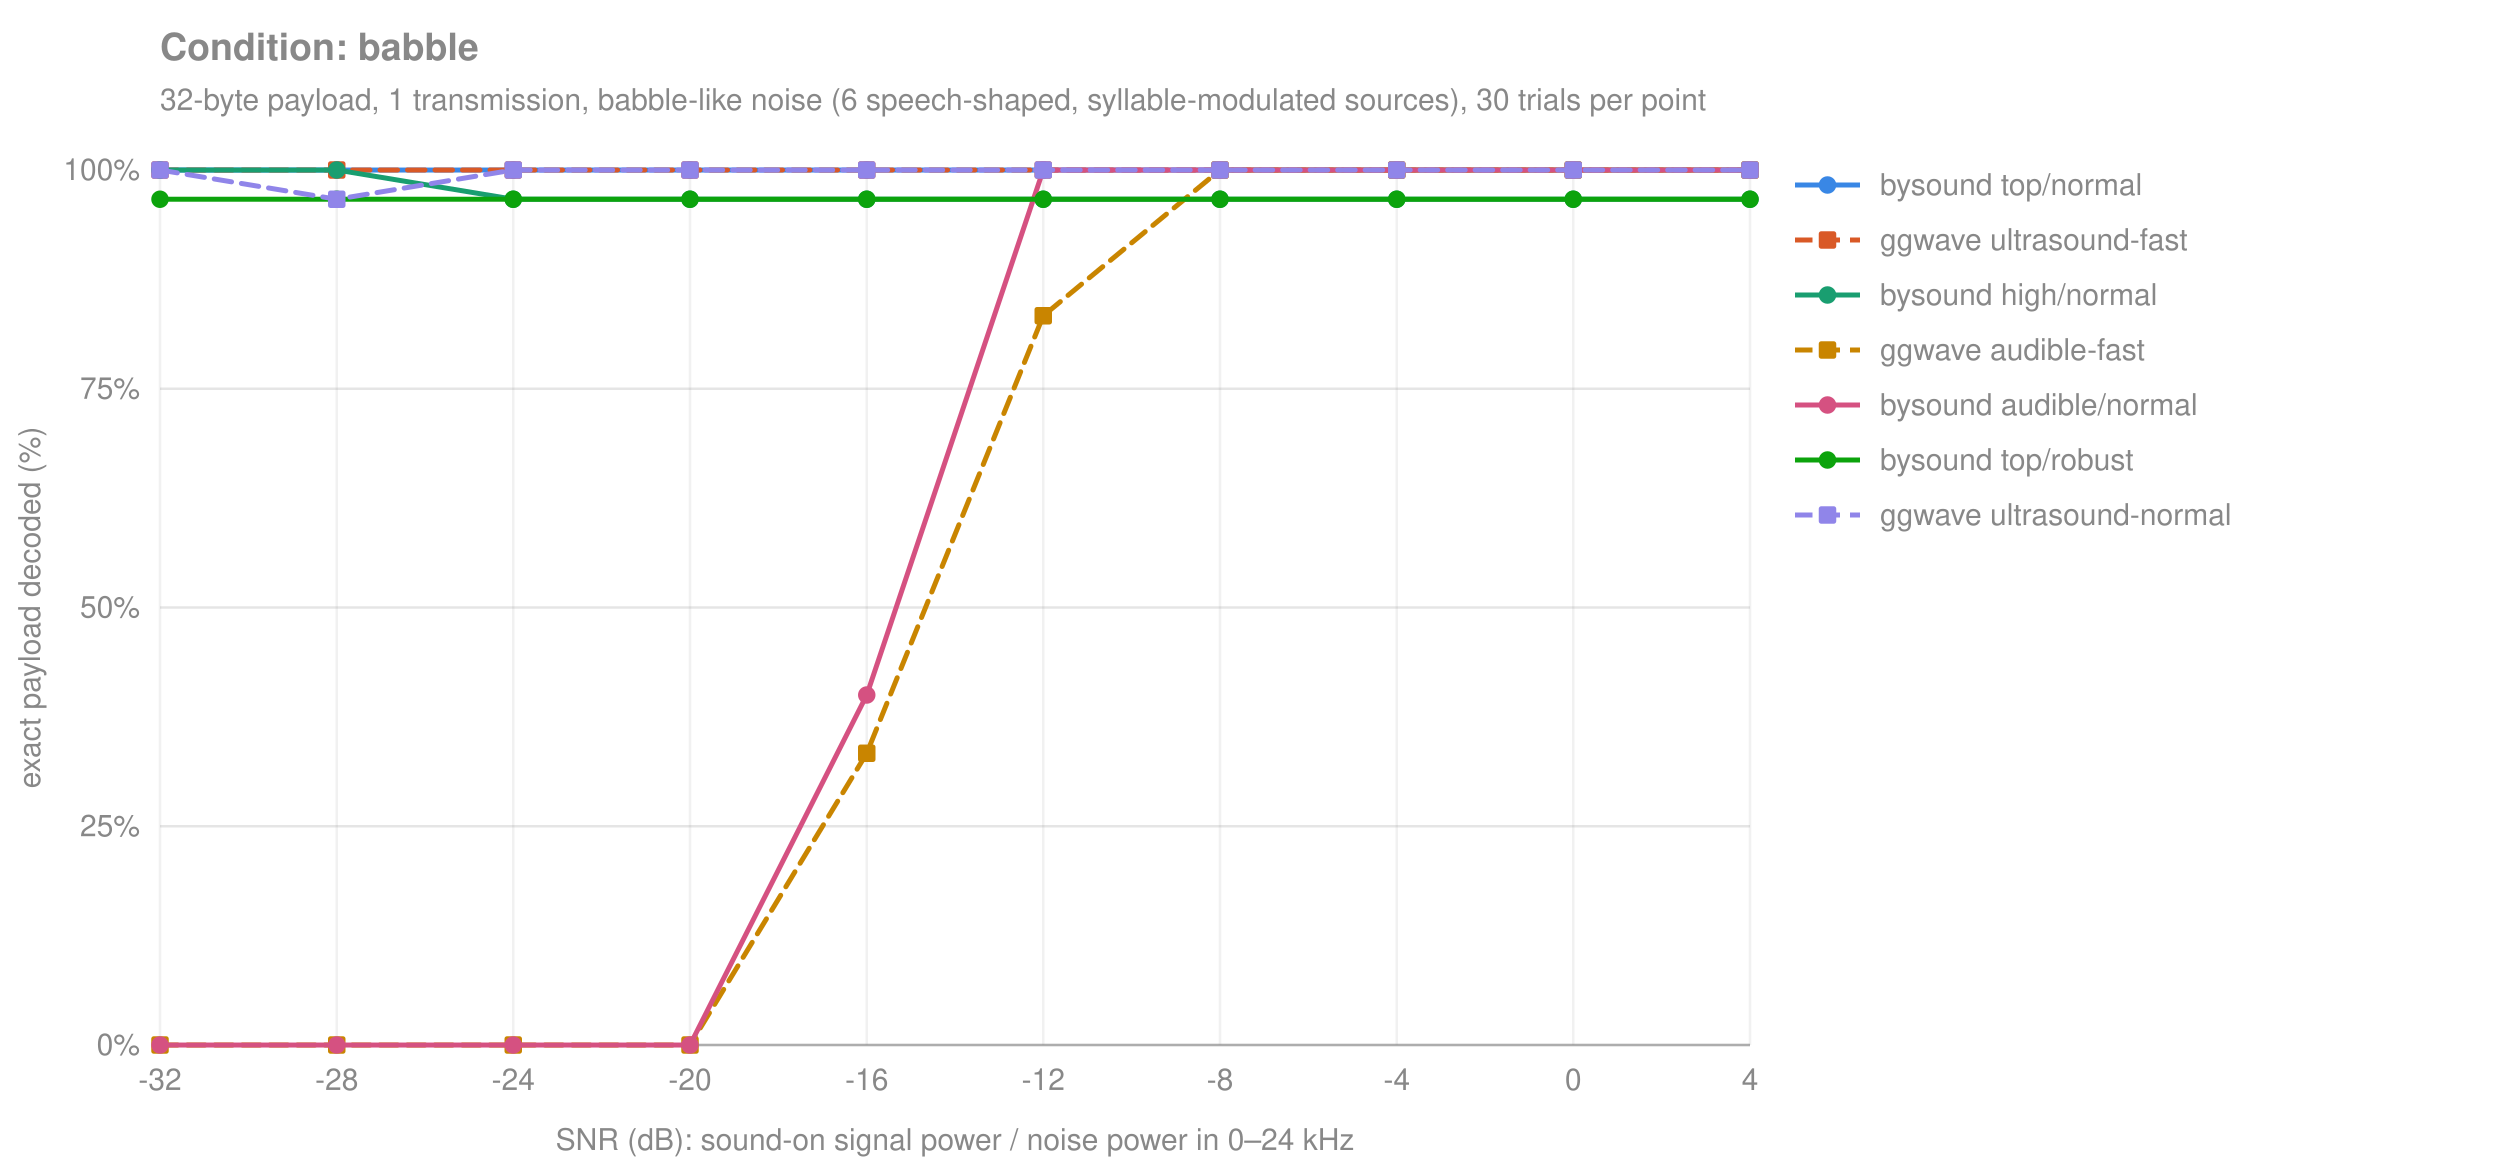
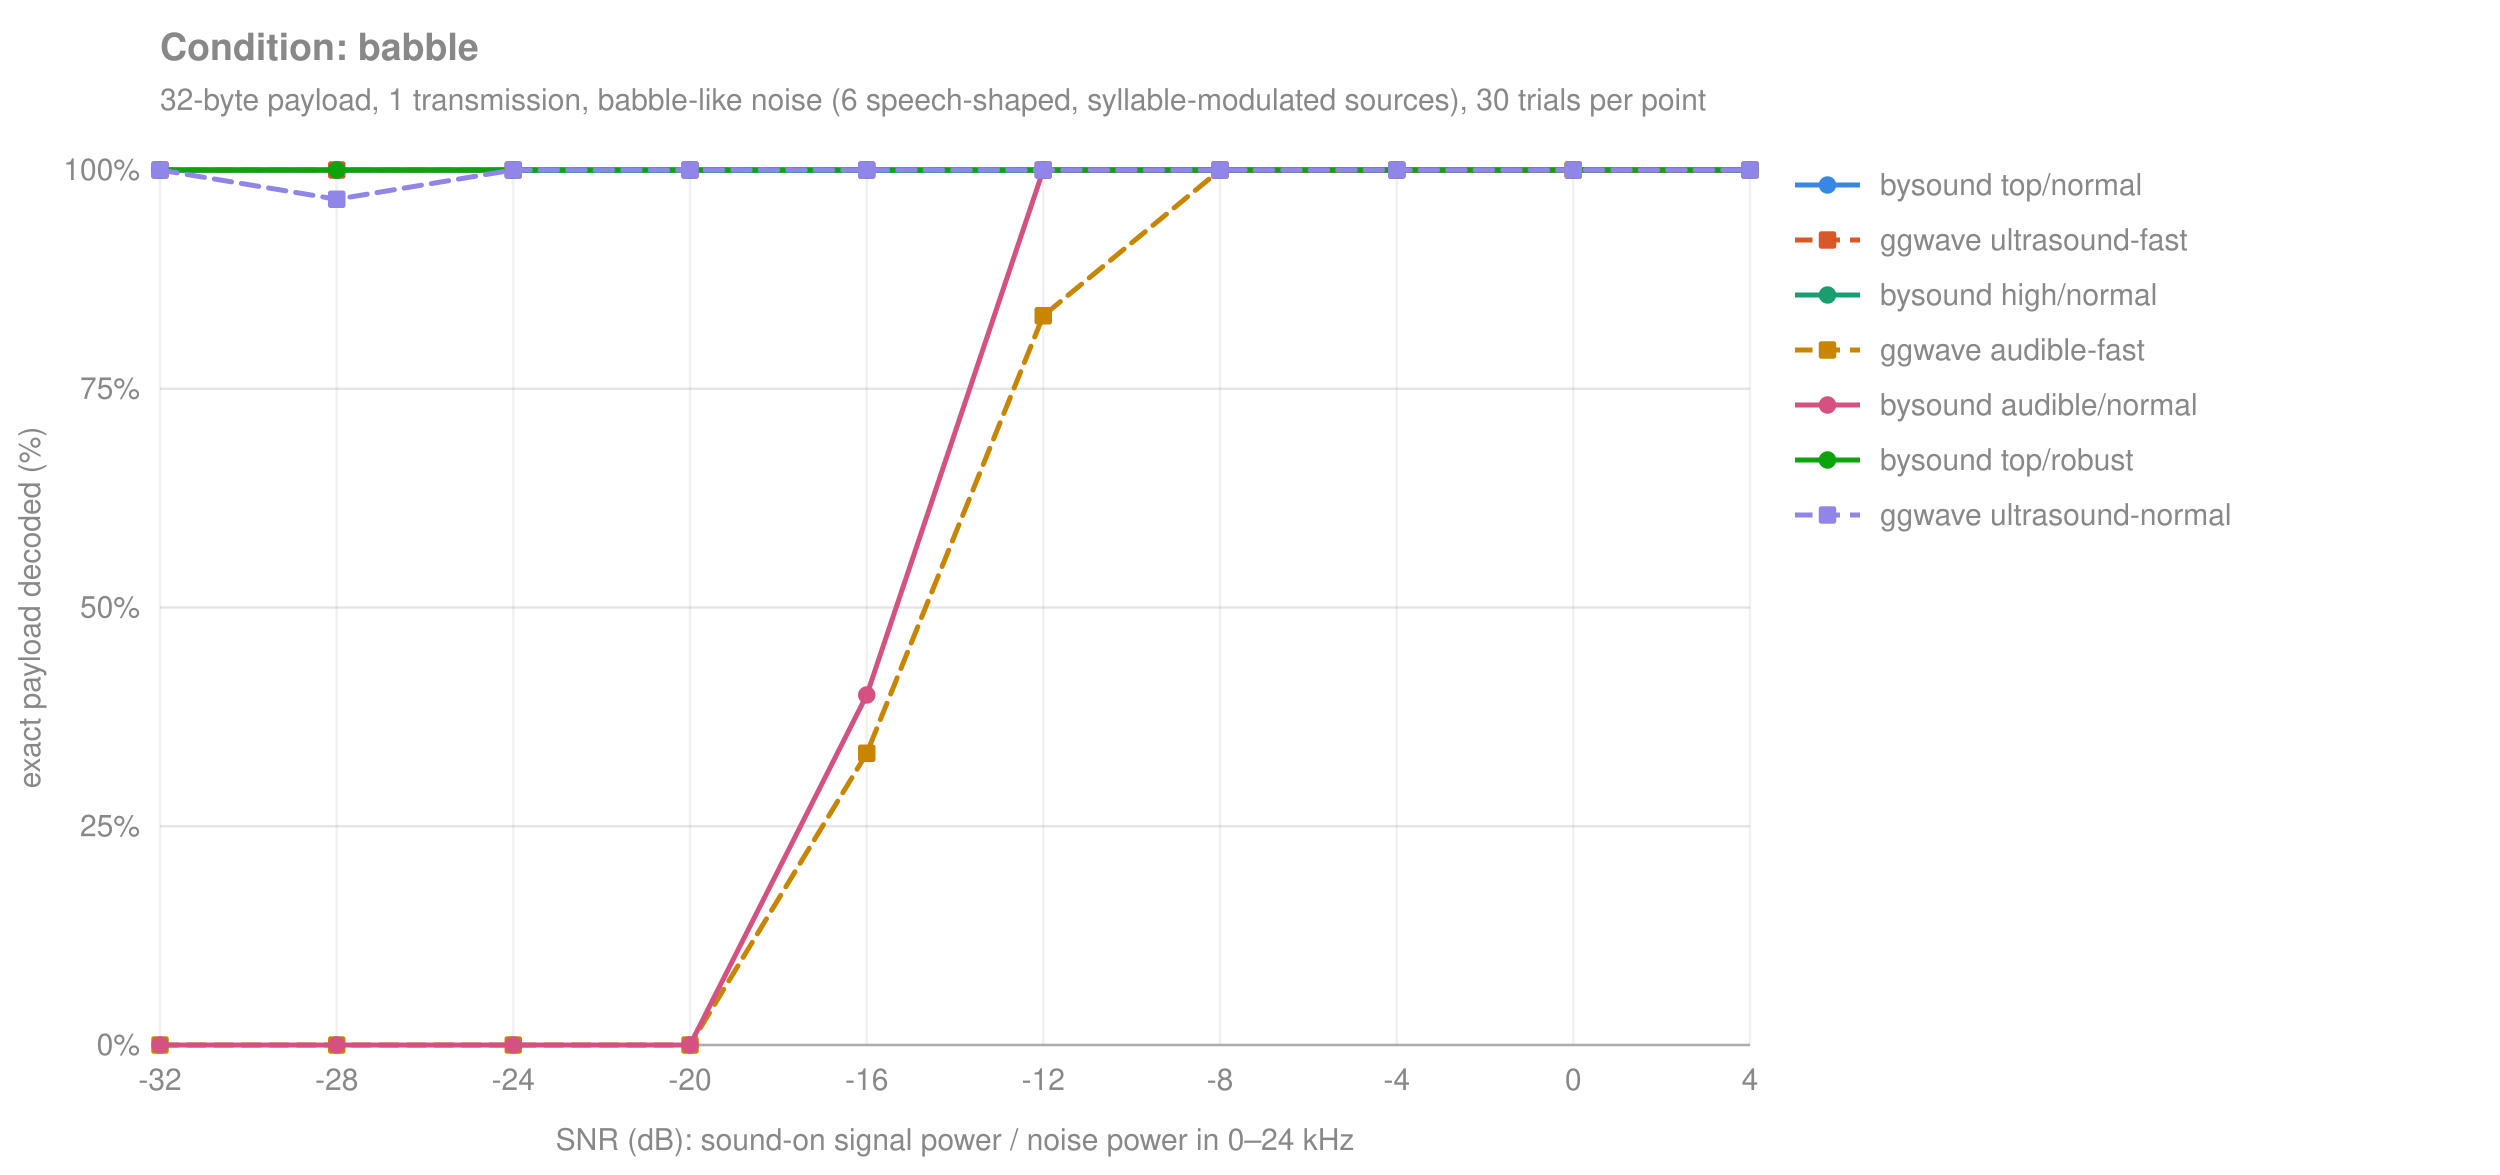
<svg xmlns="http://www.w3.org/2000/svg" width="1000" height="470" viewBox="0 0 1000 470" font-family="-apple-system,BlinkMacSystemFont,'Segoe UI',Helvetica,Arial,sans-serif" font-size="12">
  <text x="64" y="24" fill="#888888" font-size="15" font-weight="600">Condition: babble</text>
  <text x="64" y="44" fill="#888888" font-size="12">32-byte payload, 1 transmission, babble-like noise (6 speech-shaped, syllable-modulated sources), 30 trials per point</text>
  <line x1="64" x2="700" y1="418.0" y2="418.0" stroke="#888888" stroke-opacity="0.22" stroke-width="1" />
  <text x="56" y="418.0" fill="#888888" text-anchor="end" dominant-baseline="middle">0%</text>
  <line x1="64" x2="700" y1="330.5" y2="330.5" stroke="#888888" stroke-opacity="0.22" stroke-width="1" />
  <text x="56" y="330.5" fill="#888888" text-anchor="end" dominant-baseline="middle">25%</text>
  <line x1="64" x2="700" y1="243.0" y2="243.0" stroke="#888888" stroke-opacity="0.22" stroke-width="1" />
  <text x="56" y="243.0" fill="#888888" text-anchor="end" dominant-baseline="middle">50%</text>
  <line x1="64" x2="700" y1="155.5" y2="155.5" stroke="#888888" stroke-opacity="0.22" stroke-width="1" />
  <text x="56" y="155.5" fill="#888888" text-anchor="end" dominant-baseline="middle">75%</text>
  <line x1="64" x2="700" y1="68.0" y2="68.0" stroke="#888888" stroke-opacity="0.22" stroke-width="1" />
  <text x="56" y="68.0" fill="#888888" text-anchor="end" dominant-baseline="middle">100%</text>
  <line x1="64.0" x2="64.0" y1="68" y2="418" stroke="#888888" stroke-opacity="0.12" stroke-width="1" />
  <text x="64.0" y="436" fill="#888888" text-anchor="middle">-32</text>
  <line x1="134.7" x2="134.7" y1="68" y2="418" stroke="#888888" stroke-opacity="0.12" stroke-width="1" />
  <text x="134.7" y="436" fill="#888888" text-anchor="middle">-28</text>
  <line x1="205.3" x2="205.3" y1="68" y2="418" stroke="#888888" stroke-opacity="0.12" stroke-width="1" />
  <text x="205.3" y="436" fill="#888888" text-anchor="middle">-24</text>
  <line x1="276.0" x2="276.0" y1="68" y2="418" stroke="#888888" stroke-opacity="0.12" stroke-width="1" />
  <text x="276.0" y="436" fill="#888888" text-anchor="middle">-20</text>
  <line x1="346.7" x2="346.7" y1="68" y2="418" stroke="#888888" stroke-opacity="0.12" stroke-width="1" />
  <text x="346.7" y="436" fill="#888888" text-anchor="middle">-16</text>
  <line x1="417.3" x2="417.3" y1="68" y2="418" stroke="#888888" stroke-opacity="0.12" stroke-width="1" />
  <text x="417.3" y="436" fill="#888888" text-anchor="middle">-12</text>
  <line x1="488.0" x2="488.0" y1="68" y2="418" stroke="#888888" stroke-opacity="0.12" stroke-width="1" />
  <text x="488.0" y="436" fill="#888888" text-anchor="middle">-8</text>
  <line x1="558.7" x2="558.7" y1="68" y2="418" stroke="#888888" stroke-opacity="0.12" stroke-width="1" />
  <text x="558.7" y="436" fill="#888888" text-anchor="middle">-4</text>
  <line x1="629.3" x2="629.3" y1="68" y2="418" stroke="#888888" stroke-opacity="0.12" stroke-width="1" />
  <text x="629.3" y="436" fill="#888888" text-anchor="middle">0</text>
  <line x1="700.0" x2="700.0" y1="68" y2="418" stroke="#888888" stroke-opacity="0.12" stroke-width="1" />
  <text x="700.0" y="436" fill="#888888" text-anchor="middle">4</text>
  <line x1="64" x2="700" y1="418" y2="418" stroke="#888888" stroke-opacity="0.6" stroke-width="1" />
  <text x="382.0" y="460" fill="#888888" text-anchor="middle">SNR (dB): sound-on signal power / noise power in 0–24 kHz</text>
  <text transform="translate(16 243.0) rotate(-90)" fill="#888888" text-anchor="middle">exact payload decoded (%)</text>
  <path d="M64.0 68.0 L134.7 68.0 L205.3 68.0 L276.0 68.0 L346.7 68.0 L417.3 68.0 L488.0 68.0 L558.7 68.0 L629.3 68.0 L700.0 68.0" fill="none" stroke="#3987e5" stroke-width="2" stroke-linejoin="round" stroke-linecap="round" />
  <circle cx="64.0" cy="68.0" r="3.5" fill="#3987e5" />
  <circle cx="134.7" cy="68.0" r="3.5" fill="#3987e5" />
  <circle cx="205.3" cy="68.0" r="3.5" fill="#3987e5" />
  <circle cx="276.0" cy="68.0" r="3.5" fill="#3987e5" />
  <circle cx="346.7" cy="68.0" r="3.5" fill="#3987e5" />
  <circle cx="417.3" cy="68.0" r="3.5" fill="#3987e5" />
  <circle cx="488.0" cy="68.0" r="3.5" fill="#3987e5" />
  <circle cx="558.7" cy="68.0" r="3.5" fill="#3987e5" />
  <circle cx="629.3" cy="68.0" r="3.5" fill="#3987e5" />
  <circle cx="700.0" cy="68.0" r="3.5" fill="#3987e5" />
  <path d="M64.0 68.0 L134.7 68.0 L205.3 68.0 L276.0 68.0 L346.7 68.0 L417.3 68.0 L488.0 68.0 L558.7 68.0 L629.3 68.0 L700.0 68.0" fill="none" stroke="#d95926" stroke-width="2" stroke-linejoin="round" stroke-linecap="round" stroke-dasharray="7 4" />
  <rect x="60.5" y="64.5" width="7" height="7" rx="1" fill="#d95926" />
  <rect x="131.2" y="64.5" width="7" height="7" rx="1" fill="#d95926" />
  <rect x="201.8" y="64.5" width="7" height="7" rx="1" fill="#d95926" />
  <rect x="272.5" y="64.5" width="7" height="7" rx="1" fill="#d95926" />
  <rect x="343.2" y="64.5" width="7" height="7" rx="1" fill="#d95926" />
  <rect x="413.8" y="64.5" width="7" height="7" rx="1" fill="#d95926" />
  <rect x="484.5" y="64.5" width="7" height="7" rx="1" fill="#d95926" />
  <rect x="555.2" y="64.5" width="7" height="7" rx="1" fill="#d95926" />
  <rect x="625.8" y="64.5" width="7" height="7" rx="1" fill="#d95926" />
  <rect x="696.5" y="64.5" width="7" height="7" rx="1" fill="#d95926" />
-   <path d="M64.0 68.0 L134.7 68.0 L205.3 79.7 L276.0 79.7 L346.7 79.7 L417.3 79.7 L488.0 79.7 L558.7 79.7 L629.3 79.7 L700.0 79.7" fill="none" stroke="#199e70" stroke-width="2" stroke-linejoin="round" stroke-linecap="round" />
+   <path d="M64.0 68.0 L134.7 68.0 L205.3 68.0 L276.0 68.0 L346.7 68.0 L417.3 68.0 L488.0 68.0 L558.7 68.0 L629.3 68.0 L700.0 68.0" fill="none" stroke="#199e70" stroke-width="2" stroke-linejoin="round" stroke-linecap="round" />
  <circle cx="64.0" cy="68.0" r="3.5" fill="#199e70" />
  <circle cx="134.7" cy="68.0" r="3.5" fill="#199e70" />
-   <circle cx="205.3" cy="79.7" r="3.5" fill="#199e70" />
-   <circle cx="276.0" cy="79.7" r="3.5" fill="#199e70" />
-   <circle cx="346.7" cy="79.7" r="3.5" fill="#199e70" />
-   <circle cx="417.3" cy="79.7" r="3.5" fill="#199e70" />
-   <circle cx="488.0" cy="79.7" r="3.5" fill="#199e70" />
-   <circle cx="558.7" cy="79.7" r="3.5" fill="#199e70" />
-   <circle cx="629.3" cy="79.7" r="3.5" fill="#199e70" />
-   <circle cx="700.0" cy="79.7" r="3.5" fill="#199e70" />
+   <circle cx="205.3" cy="68.0" r="3.5" fill="#199e70" />
+   <circle cx="276.0" cy="68.0" r="3.5" fill="#199e70" />
+   <circle cx="346.7" cy="68.0" r="3.5" fill="#199e70" />
+   <circle cx="417.3" cy="68.0" r="3.5" fill="#199e70" />
+   <circle cx="488.0" cy="68.0" r="3.5" fill="#199e70" />
+   <circle cx="558.7" cy="68.0" r="3.5" fill="#199e70" />
+   <circle cx="629.3" cy="68.0" r="3.5" fill="#199e70" />
+   <circle cx="700.0" cy="68.0" r="3.5" fill="#199e70" />
  <path d="M64.0 418.0 L134.7 418.0 L205.3 418.0 L276.0 418.0 L346.7 301.3 L417.3 126.3 L488.0 68.0 L558.7 68.0 L629.3 68.0 L700.0 68.0" fill="none" stroke="#c98500" stroke-width="2" stroke-linejoin="round" stroke-linecap="round" stroke-dasharray="7 4" />
  <rect x="60.5" y="414.5" width="7" height="7" rx="1" fill="#c98500" />
  <rect x="131.2" y="414.5" width="7" height="7" rx="1" fill="#c98500" />
  <rect x="201.8" y="414.5" width="7" height="7" rx="1" fill="#c98500" />
  <rect x="272.5" y="414.5" width="7" height="7" rx="1" fill="#c98500" />
  <rect x="343.2" y="297.8" width="7" height="7" rx="1" fill="#c98500" />
  <rect x="413.8" y="122.8" width="7" height="7" rx="1" fill="#c98500" />
  <rect x="484.5" y="64.5" width="7" height="7" rx="1" fill="#c98500" />
  <rect x="555.2" y="64.5" width="7" height="7" rx="1" fill="#c98500" />
  <rect x="625.8" y="64.5" width="7" height="7" rx="1" fill="#c98500" />
  <rect x="696.5" y="64.5" width="7" height="7" rx="1" fill="#c98500" />
  <path d="M64.0 418.0 L134.7 418.0 L205.3 418.0 L276.0 418.0 L346.7 278.0 L417.3 68.0 L488.0 68.0 L558.7 68.0 L629.3 68.0 L700.0 68.0" fill="none" stroke="#d55181" stroke-width="2" stroke-linejoin="round" stroke-linecap="round" />
  <circle cx="64.0" cy="418.0" r="3.5" fill="#d55181" />
  <circle cx="134.7" cy="418.0" r="3.5" fill="#d55181" />
  <circle cx="205.3" cy="418.0" r="3.5" fill="#d55181" />
  <circle cx="276.0" cy="418.0" r="3.5" fill="#d55181" />
  <circle cx="346.7" cy="278.0" r="3.5" fill="#d55181" />
  <circle cx="417.3" cy="68.0" r="3.5" fill="#d55181" />
  <circle cx="488.0" cy="68.0" r="3.5" fill="#d55181" />
  <circle cx="558.7" cy="68.0" r="3.5" fill="#d55181" />
  <circle cx="629.3" cy="68.0" r="3.5" fill="#d55181" />
  <circle cx="700.0" cy="68.0" r="3.5" fill="#d55181" />
-   <path d="M64.0 79.7 L134.7 79.7 L205.3 79.7 L276.0 79.7 L346.7 79.7 L417.3 79.7 L488.0 79.7 L558.7 79.7 L629.3 79.7 L700.0 79.7" fill="none" stroke="#0ca30c" stroke-width="2" stroke-linejoin="round" stroke-linecap="round" />
-   <circle cx="64.0" cy="79.7" r="3.5" fill="#0ca30c" />
-   <circle cx="134.7" cy="79.7" r="3.5" fill="#0ca30c" />
-   <circle cx="205.3" cy="79.7" r="3.5" fill="#0ca30c" />
-   <circle cx="276.0" cy="79.7" r="3.5" fill="#0ca30c" />
-   <circle cx="346.7" cy="79.7" r="3.5" fill="#0ca30c" />
-   <circle cx="417.3" cy="79.7" r="3.5" fill="#0ca30c" />
-   <circle cx="488.0" cy="79.7" r="3.5" fill="#0ca30c" />
-   <circle cx="558.7" cy="79.7" r="3.5" fill="#0ca30c" />
-   <circle cx="629.3" cy="79.7" r="3.5" fill="#0ca30c" />
-   <circle cx="700.0" cy="79.7" r="3.5" fill="#0ca30c" />
+   <path d="M64.0 68.0 L134.7 68.0 L205.3 68.0 L276.0 68.0 L346.7 68.0 L417.3 68.0 L488.0 68.0 L558.7 68.0 L629.3 68.0 L700.0 68.0" fill="none" stroke="#0ca30c" stroke-width="2" stroke-linejoin="round" stroke-linecap="round" />
+   <circle cx="64.0" cy="68.0" r="3.5" fill="#0ca30c" />
+   <circle cx="134.7" cy="68.0" r="3.5" fill="#0ca30c" />
+   <circle cx="205.3" cy="68.0" r="3.5" fill="#0ca30c" />
+   <circle cx="276.0" cy="68.0" r="3.5" fill="#0ca30c" />
+   <circle cx="346.7" cy="68.0" r="3.5" fill="#0ca30c" />
+   <circle cx="417.3" cy="68.0" r="3.5" fill="#0ca30c" />
+   <circle cx="488.0" cy="68.0" r="3.5" fill="#0ca30c" />
+   <circle cx="558.7" cy="68.0" r="3.5" fill="#0ca30c" />
+   <circle cx="629.3" cy="68.0" r="3.5" fill="#0ca30c" />
+   <circle cx="700.0" cy="68.0" r="3.5" fill="#0ca30c" />
  <path d="M64.0 68.0 L134.7 79.7 L205.3 68.0 L276.0 68.0 L346.7 68.0 L417.3 68.0 L488.0 68.0 L558.7 68.0 L629.3 68.0 L700.0 68.0" fill="none" stroke="#9085e9" stroke-width="2" stroke-linejoin="round" stroke-linecap="round" stroke-dasharray="7 4" />
  <rect x="60.5" y="64.5" width="7" height="7" rx="1" fill="#9085e9" />
  <rect x="131.2" y="76.2" width="7" height="7" rx="1" fill="#9085e9" />
  <rect x="201.8" y="64.5" width="7" height="7" rx="1" fill="#9085e9" />
  <rect x="272.5" y="64.5" width="7" height="7" rx="1" fill="#9085e9" />
  <rect x="343.2" y="64.5" width="7" height="7" rx="1" fill="#9085e9" />
  <rect x="413.8" y="64.5" width="7" height="7" rx="1" fill="#9085e9" />
  <rect x="484.5" y="64.5" width="7" height="7" rx="1" fill="#9085e9" />
  <rect x="555.2" y="64.5" width="7" height="7" rx="1" fill="#9085e9" />
  <rect x="625.8" y="64.5" width="7" height="7" rx="1" fill="#9085e9" />
  <rect x="696.5" y="64.5" width="7" height="7" rx="1" fill="#9085e9" />
  <line x1="718" x2="744" y1="74" y2="74" stroke="#3987e5" stroke-width="2" />
  <circle cx="731" cy="74" r="3.5" fill="#3987e5" />
  <text x="752" y="74" fill="#888888" dominant-baseline="middle">bysound top/normal</text>
  <line x1="718" x2="744" y1="96" y2="96" stroke="#d95926" stroke-width="2" stroke-dasharray="7 4" />
  <rect x="727.5" y="92.5" width="7" height="7" rx="1" fill="#d95926" />
  <text x="752" y="96" fill="#888888" dominant-baseline="middle">ggwave ultrasound-fast</text>
  <line x1="718" x2="744" y1="118" y2="118" stroke="#199e70" stroke-width="2" />
  <circle cx="731" cy="118" r="3.5" fill="#199e70" />
  <text x="752" y="118" fill="#888888" dominant-baseline="middle">bysound high/normal</text>
  <line x1="718" x2="744" y1="140" y2="140" stroke="#c98500" stroke-width="2" stroke-dasharray="7 4" />
  <rect x="727.5" y="136.5" width="7" height="7" rx="1" fill="#c98500" />
  <text x="752" y="140" fill="#888888" dominant-baseline="middle">ggwave audible-fast</text>
  <line x1="718" x2="744" y1="162" y2="162" stroke="#d55181" stroke-width="2" />
  <circle cx="731" cy="162" r="3.5" fill="#d55181" />
  <text x="752" y="162" fill="#888888" dominant-baseline="middle">bysound audible/normal</text>
  <line x1="718" x2="744" y1="184" y2="184" stroke="#0ca30c" stroke-width="2" />
  <circle cx="731" cy="184" r="3.5" fill="#0ca30c" />
  <text x="752" y="184" fill="#888888" dominant-baseline="middle">bysound top/robust</text>
  <line x1="718" x2="744" y1="206" y2="206" stroke="#9085e9" stroke-width="2" stroke-dasharray="7 4" />
  <rect x="727.5" y="202.5" width="7" height="7" rx="1" fill="#9085e9" />
  <text x="752" y="206" fill="#888888" dominant-baseline="middle">ggwave ultrasound-normal</text>
</svg>
